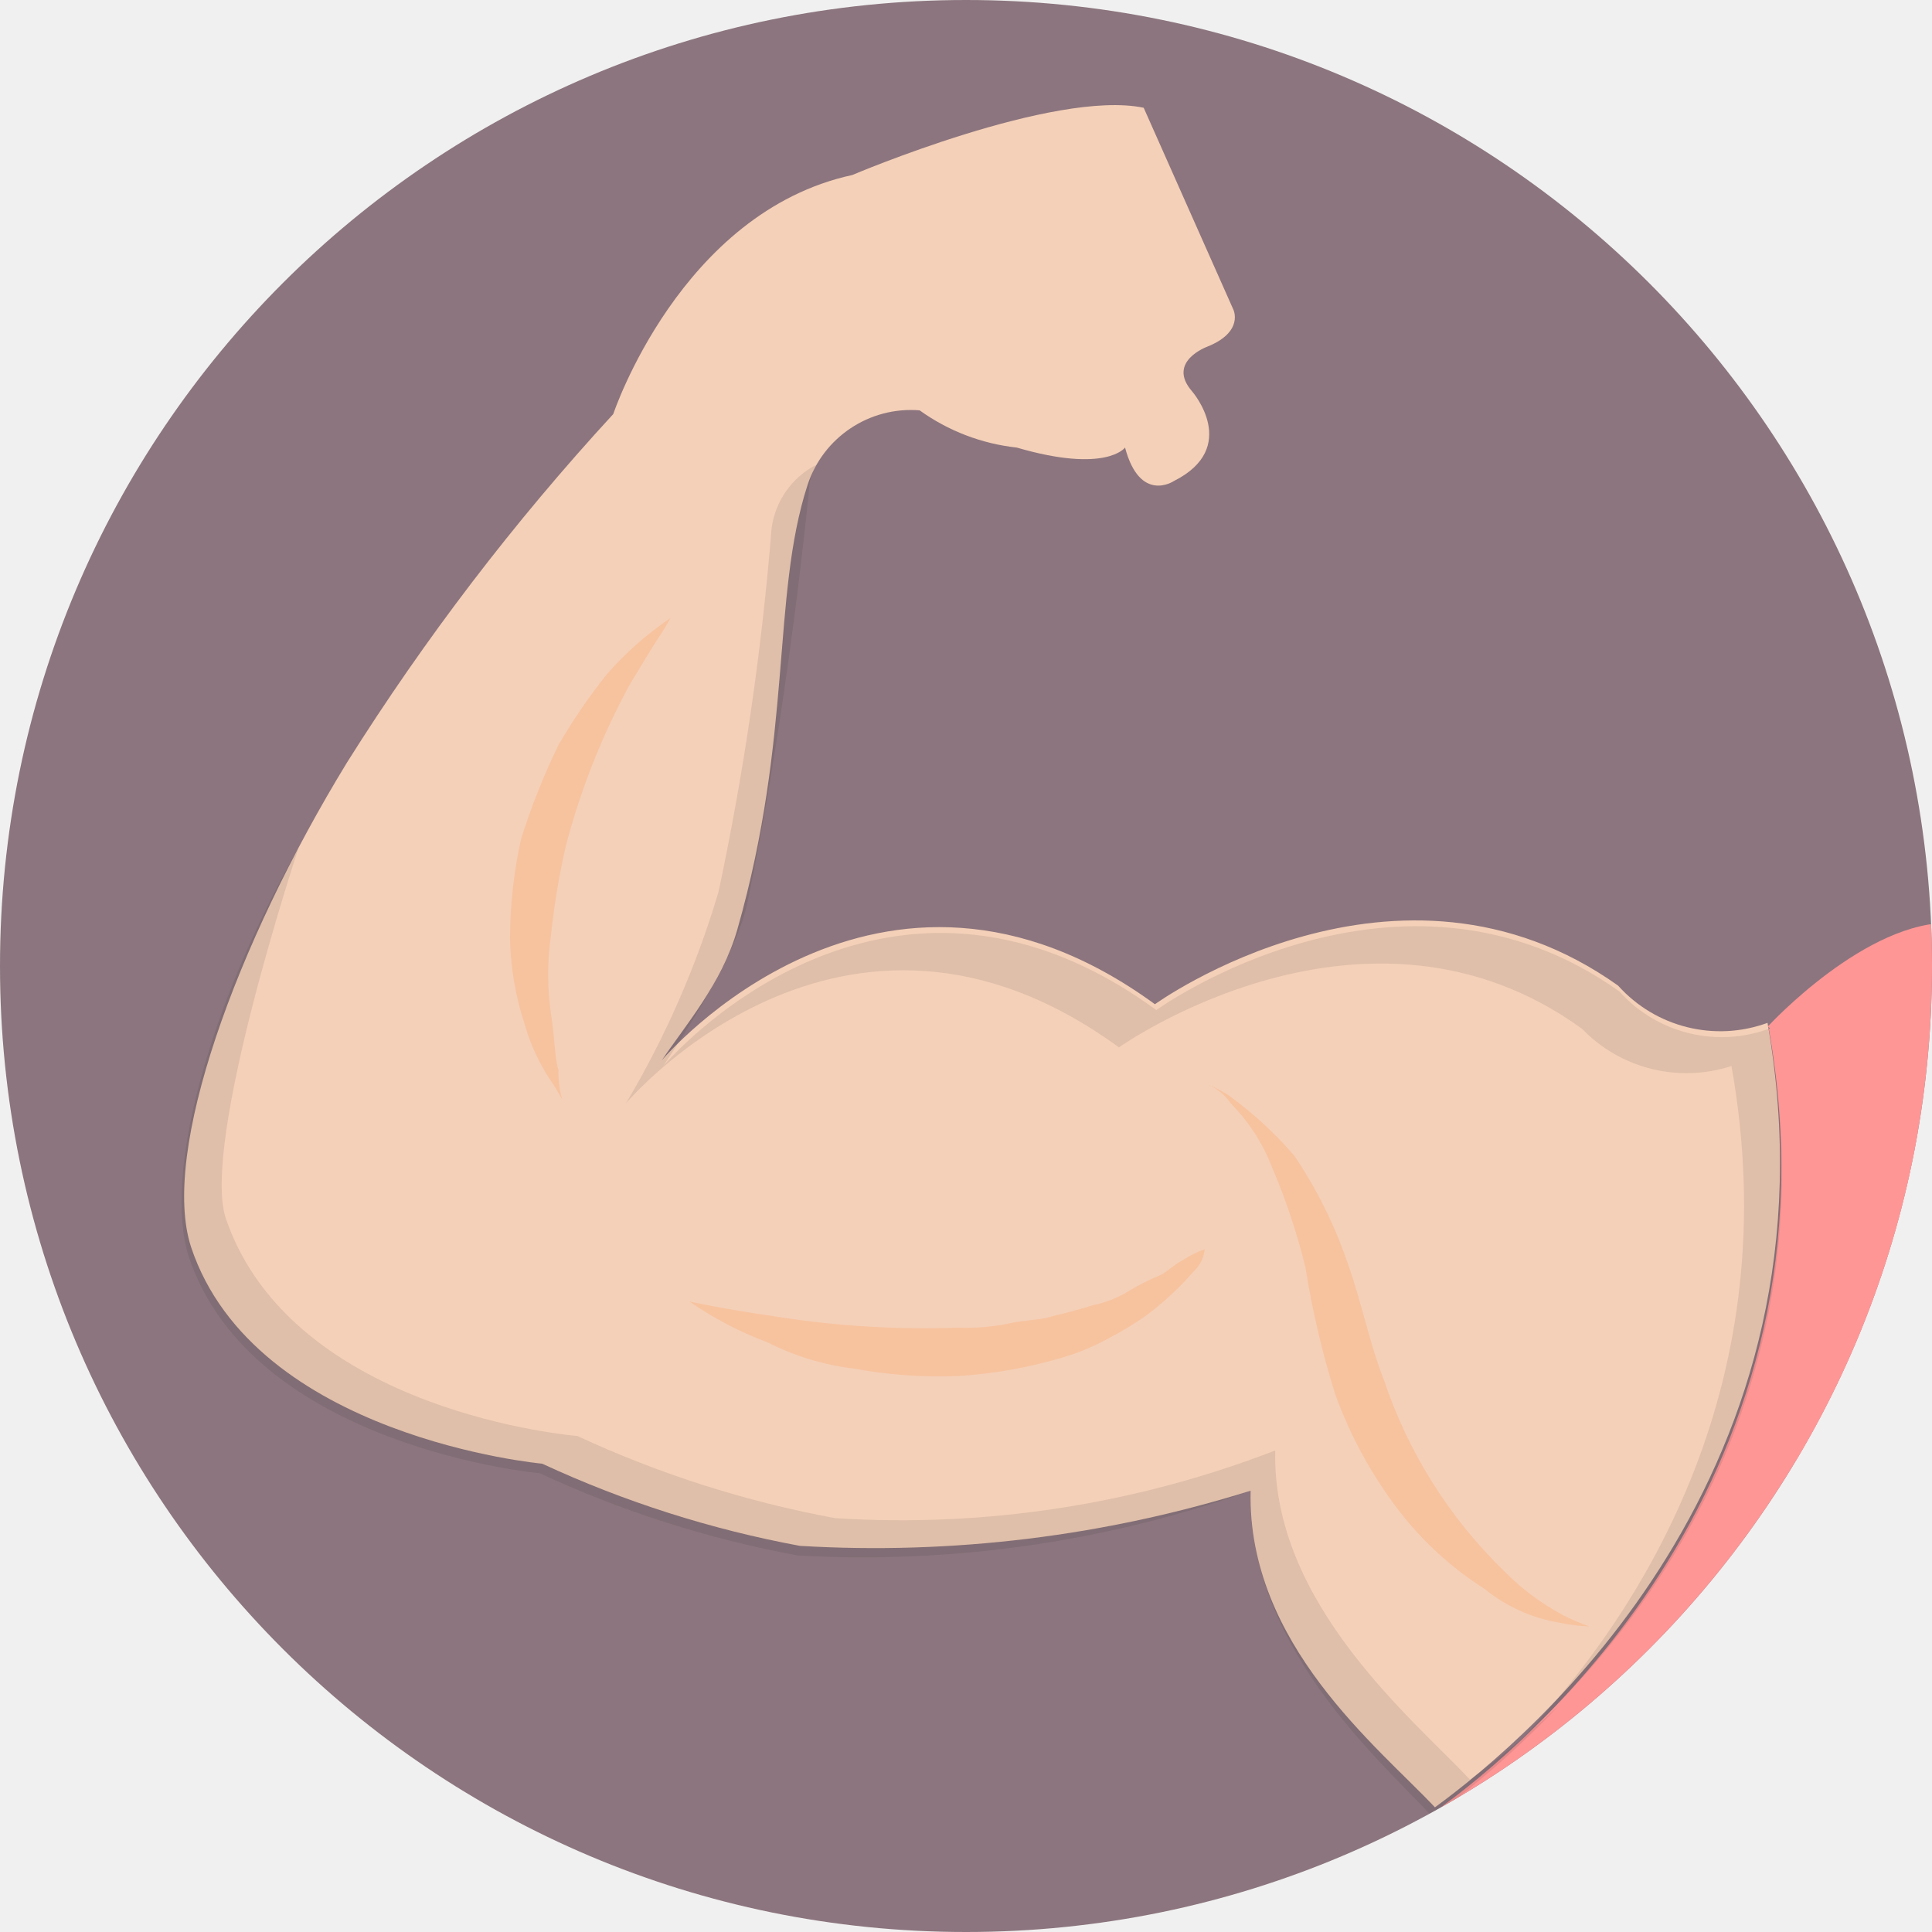
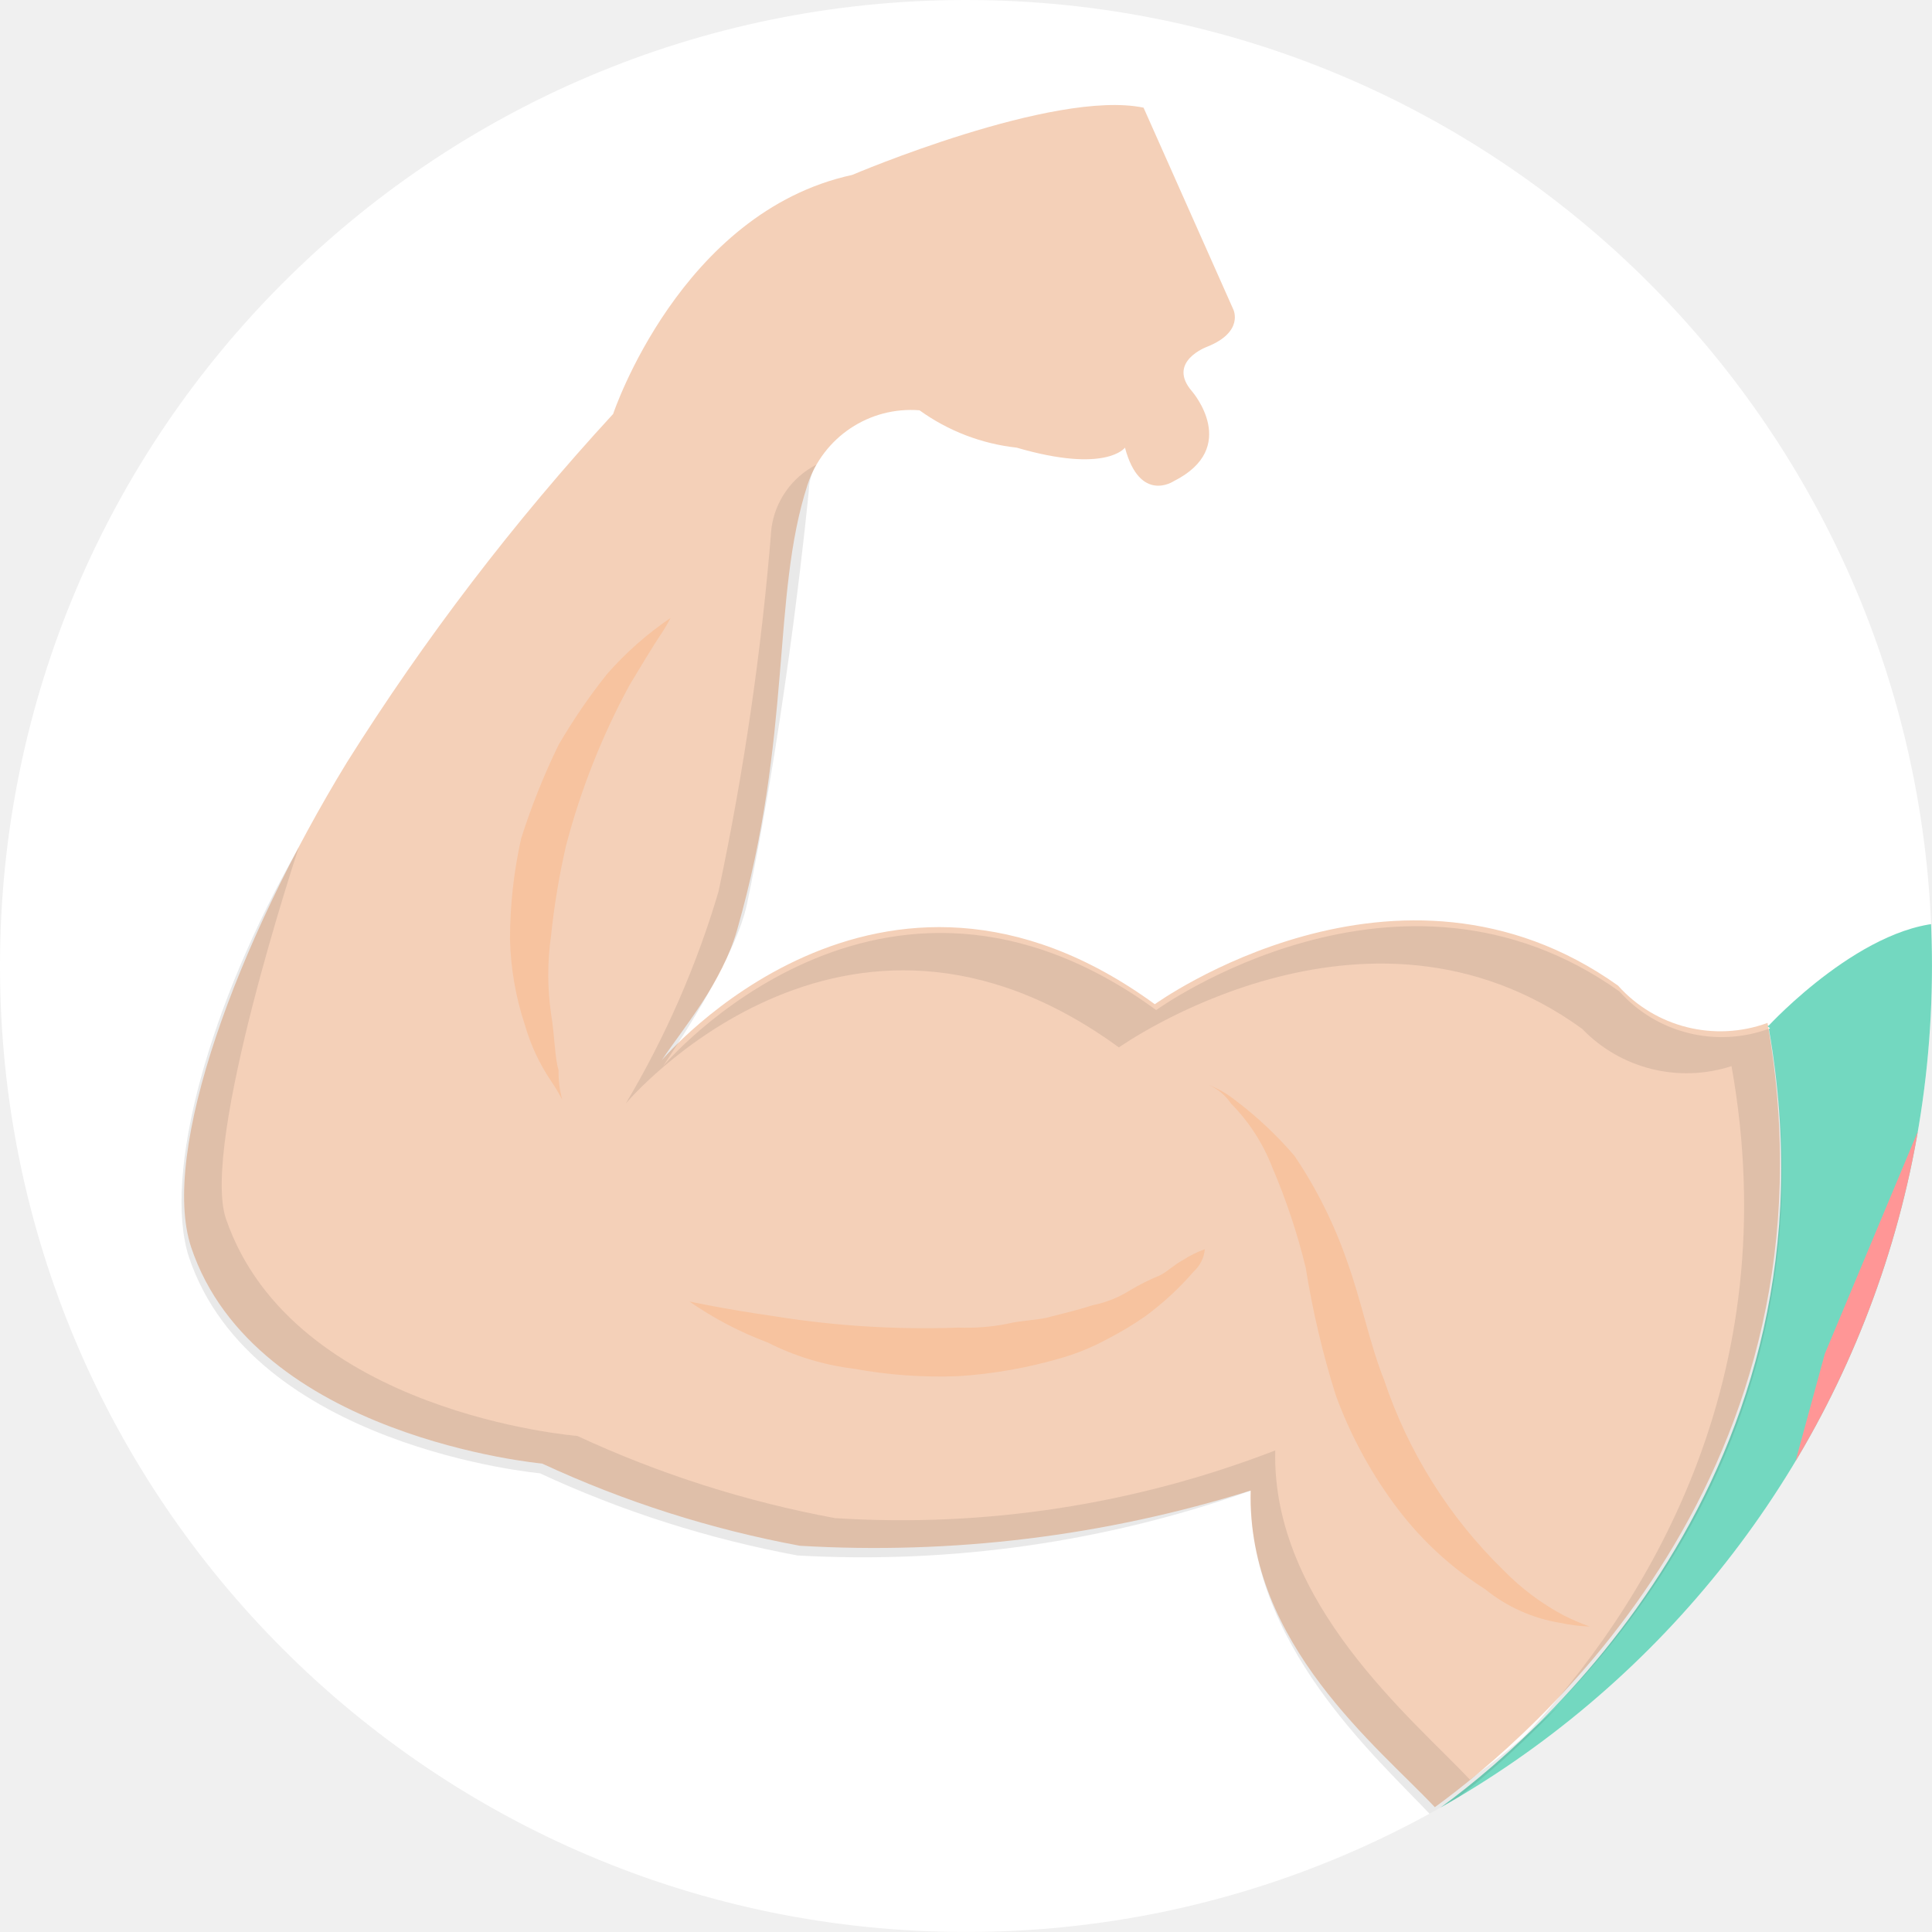
- <svg xmlns="http://www.w3.org/2000/svg" width="83.028" height="83.028" viewBox="0 0 83.028 83.028">
+ <svg xmlns="http://www.w3.org/2000/svg" id="Grupo_1054823" data-name="Grupo 1054823" width="83.974" height="83.975" viewBox="0 0 83.974 83.975">
  <defs>
    <clipPath id="clip-path">
-       <circle id="Elipse_4168" data-name="Elipse 4168" cx="41.514" cy="41.514" r="41.514" transform="translate(4423.875 -4010.457)" fill="none" />
+       <circle id="Elipse_4168" data-name="Elipse 4168" cx="41.987" cy="41.987" r="41.987" fill="none" />
    </clipPath>
  </defs>
-   <g id="Grupo_56077" data-name="Grupo 56077" transform="translate(-4423.875 4010.457)">
-     <circle id="Elipse_4167" data-name="Elipse 4167" cx="41.514" cy="41.514" r="41.514" transform="translate(4423.875 -4010.457)" fill="#8c757e" />
-     <g id="Grupo_56076" data-name="Grupo 56076">
-       <g id="Grupo_56075" data-name="Grupo 56075" clip-path="url(#clip-path)">
-         <g id="Grupo_56074" data-name="Grupo 56074">
-           <path id="Trazado_106678" data-name="Trazado 106678" d="M4499.835-3966.5a5.9,5.9,0,0,1-6.422-1.6c-9.47-6.742-19.905.8-19.905.8-11.879-8.668-21.189,2.408-21.189,2.408.963-1.445,2.579-3.295,3.241-5.613,2.394-8.386,1.464-14.314,3.019-19.108a4.675,4.675,0,0,1,4.816-3.21,8.785,8.785,0,0,0,4.174,1.6c3.852,1.124,4.655,0,4.655,0,.642,2.408,2.087,1.445,2.087,1.445,2.889-1.445.8-3.853.8-3.853-1.123-1.284.643-1.926.643-1.926,1.6-.642,1.123-1.6,1.123-1.6l-3.852-8.669c-3.853-.8-12.521,2.89-12.521,2.89-7.385,1.6-10.274,10.273-10.274,10.273a103.038,103.038,0,0,0-11.444,14.977c-4.75,7.773-8.029,16.74-6.7,20.821,2.729,8.186,15.089,9.31,15.089,9.31a46.377,46.377,0,0,0,11.077,3.532,54.115,54.115,0,0,0,19.371-2.372c-.161,6.582,5.51,11.04,7.918,13.608C4489.721-3935.836,4503.206-3947.233,4499.835-3966.5Z" fill="#f4d0b8" />
-           <path id="Trazado_106679" data-name="Trazado 106679" d="M4507.795-3970.795c-3.692-.161-7.913,4.417-7.913,4.417-.161,0,.168.134.007.134,3.371,19.1-10.113,30.66-14.447,33.71a9.755,9.755,0,0,0,1.445,1.445C4511.286-3943.931,4507.795-3970.795,4507.795-3970.795Z" fill="#ff9696" />
-           <g id="Grupo_56072" data-name="Grupo 56072">
-             <path id="Trazado_106680" data-name="Trazado 106680" d="M4475.81-3963.836a4.419,4.419,0,0,1,1.124.642,16.269,16.269,0,0,1,2.568,2.408,19.458,19.458,0,0,1,2.248,4.494c.642,1.766.963,3.532,1.6,5.137a20.5,20.5,0,0,0,5.137,8.187,10.516,10.516,0,0,0,2.568,1.926,9.58,9.58,0,0,0,1.124.482,7.253,7.253,0,0,1-1.284-.161,6.869,6.869,0,0,1-3.211-1.445,14.372,14.372,0,0,1-3.692-3.371,18.727,18.727,0,0,1-2.729-4.976,38.072,38.072,0,0,1-1.284-5.458,27.449,27.449,0,0,0-1.444-4.334,7.986,7.986,0,0,0-1.766-2.729A2.264,2.264,0,0,0,4475.81-3963.836Z" fill="#f7c39f" />
-             <path id="Trazado_106681" data-name="Trazado 106681" d="M4453.5-3954.526s1.445.321,3.692.642a40.639,40.639,0,0,0,7.866.482,9.136,9.136,0,0,0,2.087-.161c.642-.16,1.445-.16,1.926-.321.643-.16,1.285-.321,1.766-.481a4.789,4.789,0,0,0,1.6-.643,9.512,9.512,0,0,1,1.285-.642c.321-.16.642-.481.963-.642a4.507,4.507,0,0,1,.963-.481,1.491,1.491,0,0,1-.482.963,12.693,12.693,0,0,1-2.087,1.926,14.058,14.058,0,0,1-1.6.963,9.874,9.874,0,0,1-1.926.8,20.261,20.261,0,0,1-4.495.8,20.465,20.465,0,0,1-4.5-.321,11.136,11.136,0,0,1-3.692-1.123A15.237,15.237,0,0,1,4453.5-3954.526Z" fill="#f7c39f" />
-             <path id="Trazado_106682" data-name="Trazado 106682" d="M4448.039-3963.194a8.362,8.362,0,0,0-.481-.8,8.46,8.46,0,0,1-1.124-2.408,12.635,12.635,0,0,1-.642-3.692,19.938,19.938,0,0,1,.482-4.334,29.777,29.777,0,0,1,1.6-4.013,25.125,25.125,0,0,1,2.087-3.05,14.354,14.354,0,0,1,2.729-2.408,8.294,8.294,0,0,1-.482.8c-.321.482-.8,1.285-1.284,2.087a30.9,30.9,0,0,0-2.729,6.9,31.908,31.908,0,0,0-.642,3.853,11.756,11.756,0,0,0,0,3.371c.16.963.16,1.926.321,2.408A4.454,4.454,0,0,0,4448.039-3963.194Z" fill="#f7c39f" />
-           </g>
-           <path id="Trazado_106683" data-name="Trazado 106683" d="M4486.726-3931.089l.8,2.569h21.35v-39.489l-6.582,15.731-1.926,7.063-4.334,7.063Z" fill="#ff9696" />
-           <g id="Grupo_56073" data-name="Grupo 56073">
-             <path id="Trazado_106684" data-name="Trazado 106684" d="M4478.679-3948.123a44.541,44.541,0,0,1-18.921,2.908,46.4,46.4,0,0,1-11.076-3.532s-12.2-.963-15.09-9.311c-1.124-3.21,3.121-15.978,3.121-15.978-3.853,6.742-5.85,14.052-4.726,17.584,2.729,8.186,15.089,9.31,15.089,9.31a46.364,46.364,0,0,0,11.077,3.532,49.886,49.886,0,0,0,19.477-2.784c-.161,6.582,5.4,11.452,7.812,14.02a40.048,40.048,0,0,0,5.458-4.815,40.126,40.126,0,0,1-3.853,3.21C4484.639-3936.547,4478.519-3941.541,4478.679-3948.123Z" fill="#231f20" opacity="0.1" style="isolation: isolate" />
-             <path id="Trazado_106685" data-name="Trazado 106685" d="M4499.889-3966.244a5.9,5.9,0,0,1-6.421-1.606c-9.471-6.742-19.9.8-19.9.8-11.879-8.668-21.19,2.408-21.19,2.408.964-1.445,3.165-4.847,3.611-6.991,1.775-8.539,2.65-17.73,2.65-17.73a2.323,2.323,0,0,1,.321-1.124,3.617,3.617,0,0,0-1.926,2.729,122.387,122.387,0,0,1-2.277,15.613,40.03,40.03,0,0,1-3.984,9.108s9.311-11.076,21.19-2.408c0,0,10.594-7.545,19.9-.8a6.233,6.233,0,0,0,6.421,1.6c2.408,13.484-3.692,23.276-8.99,28.894C4494.913-3940.881,4502.618-3951.155,4499.889-3966.244Z" fill="#231f20" opacity="0.1" style="isolation: isolate" />
-           </g>
+   <path id="Trazado_772795" data-name="Trazado 772795" d="M41.987,0A41.987,41.987,0,1,1,0,41.987,41.987,41.987,0,0,1,41.987,0Z" transform="translate(0 0)" fill="#fff" />
+   <g id="Grupo_56076" data-name="Grupo 56076" transform="translate(0 0)">
+     <g id="Grupo_56075" data-name="Grupo 56075" clip-path="url(#clip-path)">
+       <g id="Grupo_56074" data-name="Grupo 56074" transform="translate(7.889 4.569)">
+         <path id="Trazado_106678" data-name="Trazado 106678" d="M4500.611-3966.047a5.968,5.968,0,0,1-6.5-1.623c-9.578-6.819-20.132.811-20.132.811-12.014-8.767-21.43,2.435-21.43,2.435.974-1.461,2.608-3.332,3.278-5.677,2.421-8.481,1.48-14.477,3.054-19.326a4.728,4.728,0,0,1,4.871-3.247,8.884,8.884,0,0,0,4.222,1.623c3.9,1.137,4.708,0,4.708,0,.649,2.436,2.111,1.462,2.111,1.462,2.922-1.462.811-3.9.811-3.9-1.135-1.3.65-1.948.65-1.948,1.623-.649,1.136-1.623,1.136-1.623l-3.9-8.768c-3.9-.811-12.664,2.923-12.664,2.923-7.469,1.623-10.391,10.39-10.391,10.39a104.206,104.206,0,0,0-11.574,15.148c-4.8,7.862-8.121,16.931-6.772,21.058,2.76,8.28,15.262,9.416,15.262,9.416a46.9,46.9,0,0,0,11.2,3.572,54.733,54.733,0,0,0,19.592-2.4c-.163,6.657,5.573,11.166,8.008,13.763C4490.382-3935.037,4504.021-3946.564,4500.611-3966.047Z" transform="translate(-4431.674 4005.939)" fill="#f4d0b8" />
+         <path id="Trazado_106679" data-name="Trazado 106679" d="M4508.05-3970.795c-3.734-.163-8,4.467-8,4.467-.163,0,.17.135.007.135,3.409,19.32-10.229,31.01-14.612,34.094a9.875,9.875,0,0,0,1.462,1.461C4511.581-3943.625,4508.05-3970.795,4508.05-3970.795Z" transform="translate(-4431.063 4006.34)" fill="#73d8c0" />
+         <g id="Grupo_56072" data-name="Grupo 56072" transform="translate(14.278 22.288)">
+           <path id="Trazado_106680" data-name="Trazado 106680" d="M4475.81-3963.836a4.465,4.465,0,0,1,1.137.649,16.443,16.443,0,0,1,2.6,2.436,19.68,19.68,0,0,1,2.274,4.545c.649,1.786.974,3.572,1.623,5.2a20.732,20.732,0,0,0,5.2,8.28,10.641,10.641,0,0,0,2.6,1.948,9.709,9.709,0,0,0,1.137.488,7.332,7.332,0,0,1-1.3-.163,6.949,6.949,0,0,1-3.248-1.461,14.534,14.534,0,0,1-3.734-3.41,18.944,18.944,0,0,1-2.76-5.032,38.543,38.543,0,0,1-1.3-5.52,27.748,27.748,0,0,0-1.46-4.383,8.079,8.079,0,0,0-1.786-2.76A2.291,2.291,0,0,0,4475.81-3963.836Z" transform="translate(-4445.45 3984.131)" fill="#f7c39f" />
+           <path id="Trazado_106681" data-name="Trazado 106681" d="M4453.5-3954.5s1.461.324,3.734.649a41.113,41.113,0,0,0,7.956.488,9.235,9.235,0,0,0,2.111-.163c.649-.162,1.461-.162,1.948-.325.65-.162,1.3-.325,1.786-.486a4.844,4.844,0,0,0,1.623-.65,9.641,9.641,0,0,1,1.3-.649c.325-.162.649-.487.974-.649a4.553,4.553,0,0,1,.974-.486,1.508,1.508,0,0,1-.487.974,12.819,12.819,0,0,1-2.111,1.948,14.2,14.2,0,0,1-1.623.974,9.994,9.994,0,0,1-1.948.812,20.5,20.5,0,0,1-4.546.811,20.7,20.7,0,0,1-4.546-.325,11.259,11.259,0,0,1-3.734-1.136A15.413,15.413,0,0,1,4453.5-3954.5Z" transform="translate(-4445.704 3984.211)" fill="#f7c39f" />
+           <path id="Trazado_106682" data-name="Trazado 106682" d="M4448.065-3962.958a8.465,8.465,0,0,0-.487-.812,8.57,8.57,0,0,1-1.137-2.435,12.788,12.788,0,0,1-.649-3.734,20.179,20.179,0,0,1,.487-4.383,30.158,30.158,0,0,1,1.624-4.059,25.413,25.413,0,0,1,2.111-3.085,14.507,14.507,0,0,1,2.76-2.436,8.3,8.3,0,0,1-.487.811c-.324.488-.812,1.3-1.3,2.111a31.262,31.262,0,0,0-2.76,6.981,32.347,32.347,0,0,0-.649,3.9,11.916,11.916,0,0,0,0,3.409c.162.974.162,1.948.325,2.436A4.5,4.5,0,0,0,4448.065-3962.958Z" transform="translate(-4445.792 3983.902)" fill="#f7c39f" />
+         </g>
+         <path id="Trazado_106683" data-name="Trazado 106683" d="M4486.727-3930.669l.812,2.6h21.593v-39.939l-6.657,15.911-1.948,7.144-4.384,7.144Z" transform="translate(-4431.048 4006.372)" fill="#ff9696" />
+         <g id="Grupo_56073" data-name="Grupo 56073" transform="translate(0 15.631)">
+           <path id="Trazado_106684" data-name="Trazado 106684" d="M4479.215-3947.828a45.049,45.049,0,0,1-19.137,2.941,46.925,46.925,0,0,1-11.2-3.572s-12.339-.974-15.263-9.417c-1.137-3.247,3.157-16.16,3.157-16.16-3.9,6.819-5.917,14.212-4.78,17.785,2.76,8.279,15.261,9.416,15.261,9.416a46.9,46.9,0,0,0,11.2,3.572,50.455,50.455,0,0,0,19.7-2.816c-.163,6.657,5.466,11.583,7.9,14.18a40.484,40.484,0,0,0,5.52-4.87,40.539,40.539,0,0,1-3.9,3.247C4485.243-3936.12,4479.053-3941.171,4479.215-3947.828Z" transform="translate(-4431.676 3990.672)" fill="#231f20" opacity="0.1" style="isolation: isolate" />
+           <path id="Trazado_106685" data-name="Trazado 106685" d="M4500.449-3965.968a5.967,5.967,0,0,1-6.495-1.625c-9.579-6.819-20.131.812-20.131.812-12.015-8.767-21.432,2.436-21.432,2.436.975-1.461,3.2-4.9,3.652-7.071,1.8-8.636,2.68-17.932,2.68-17.932a2.348,2.348,0,0,1,.325-1.137,3.658,3.658,0,0,0-1.948,2.76,123.765,123.765,0,0,1-2.3,15.791,40.46,40.46,0,0,1-4.029,9.212s9.417-11.2,21.432-2.435c0,0,10.714-7.631,20.132-.811a6.3,6.3,0,0,0,6.495,1.623c2.435,13.638-3.734,23.541-9.093,29.223C4495.417-3940.316,4503.209-3950.707,4500.449-3965.968Z" transform="translate(-4431.458 3990.484)" fill="#231f20" opacity="0.1" style="isolation: isolate" />
        </g>
      </g>
    </g>
  </g>
</svg>
